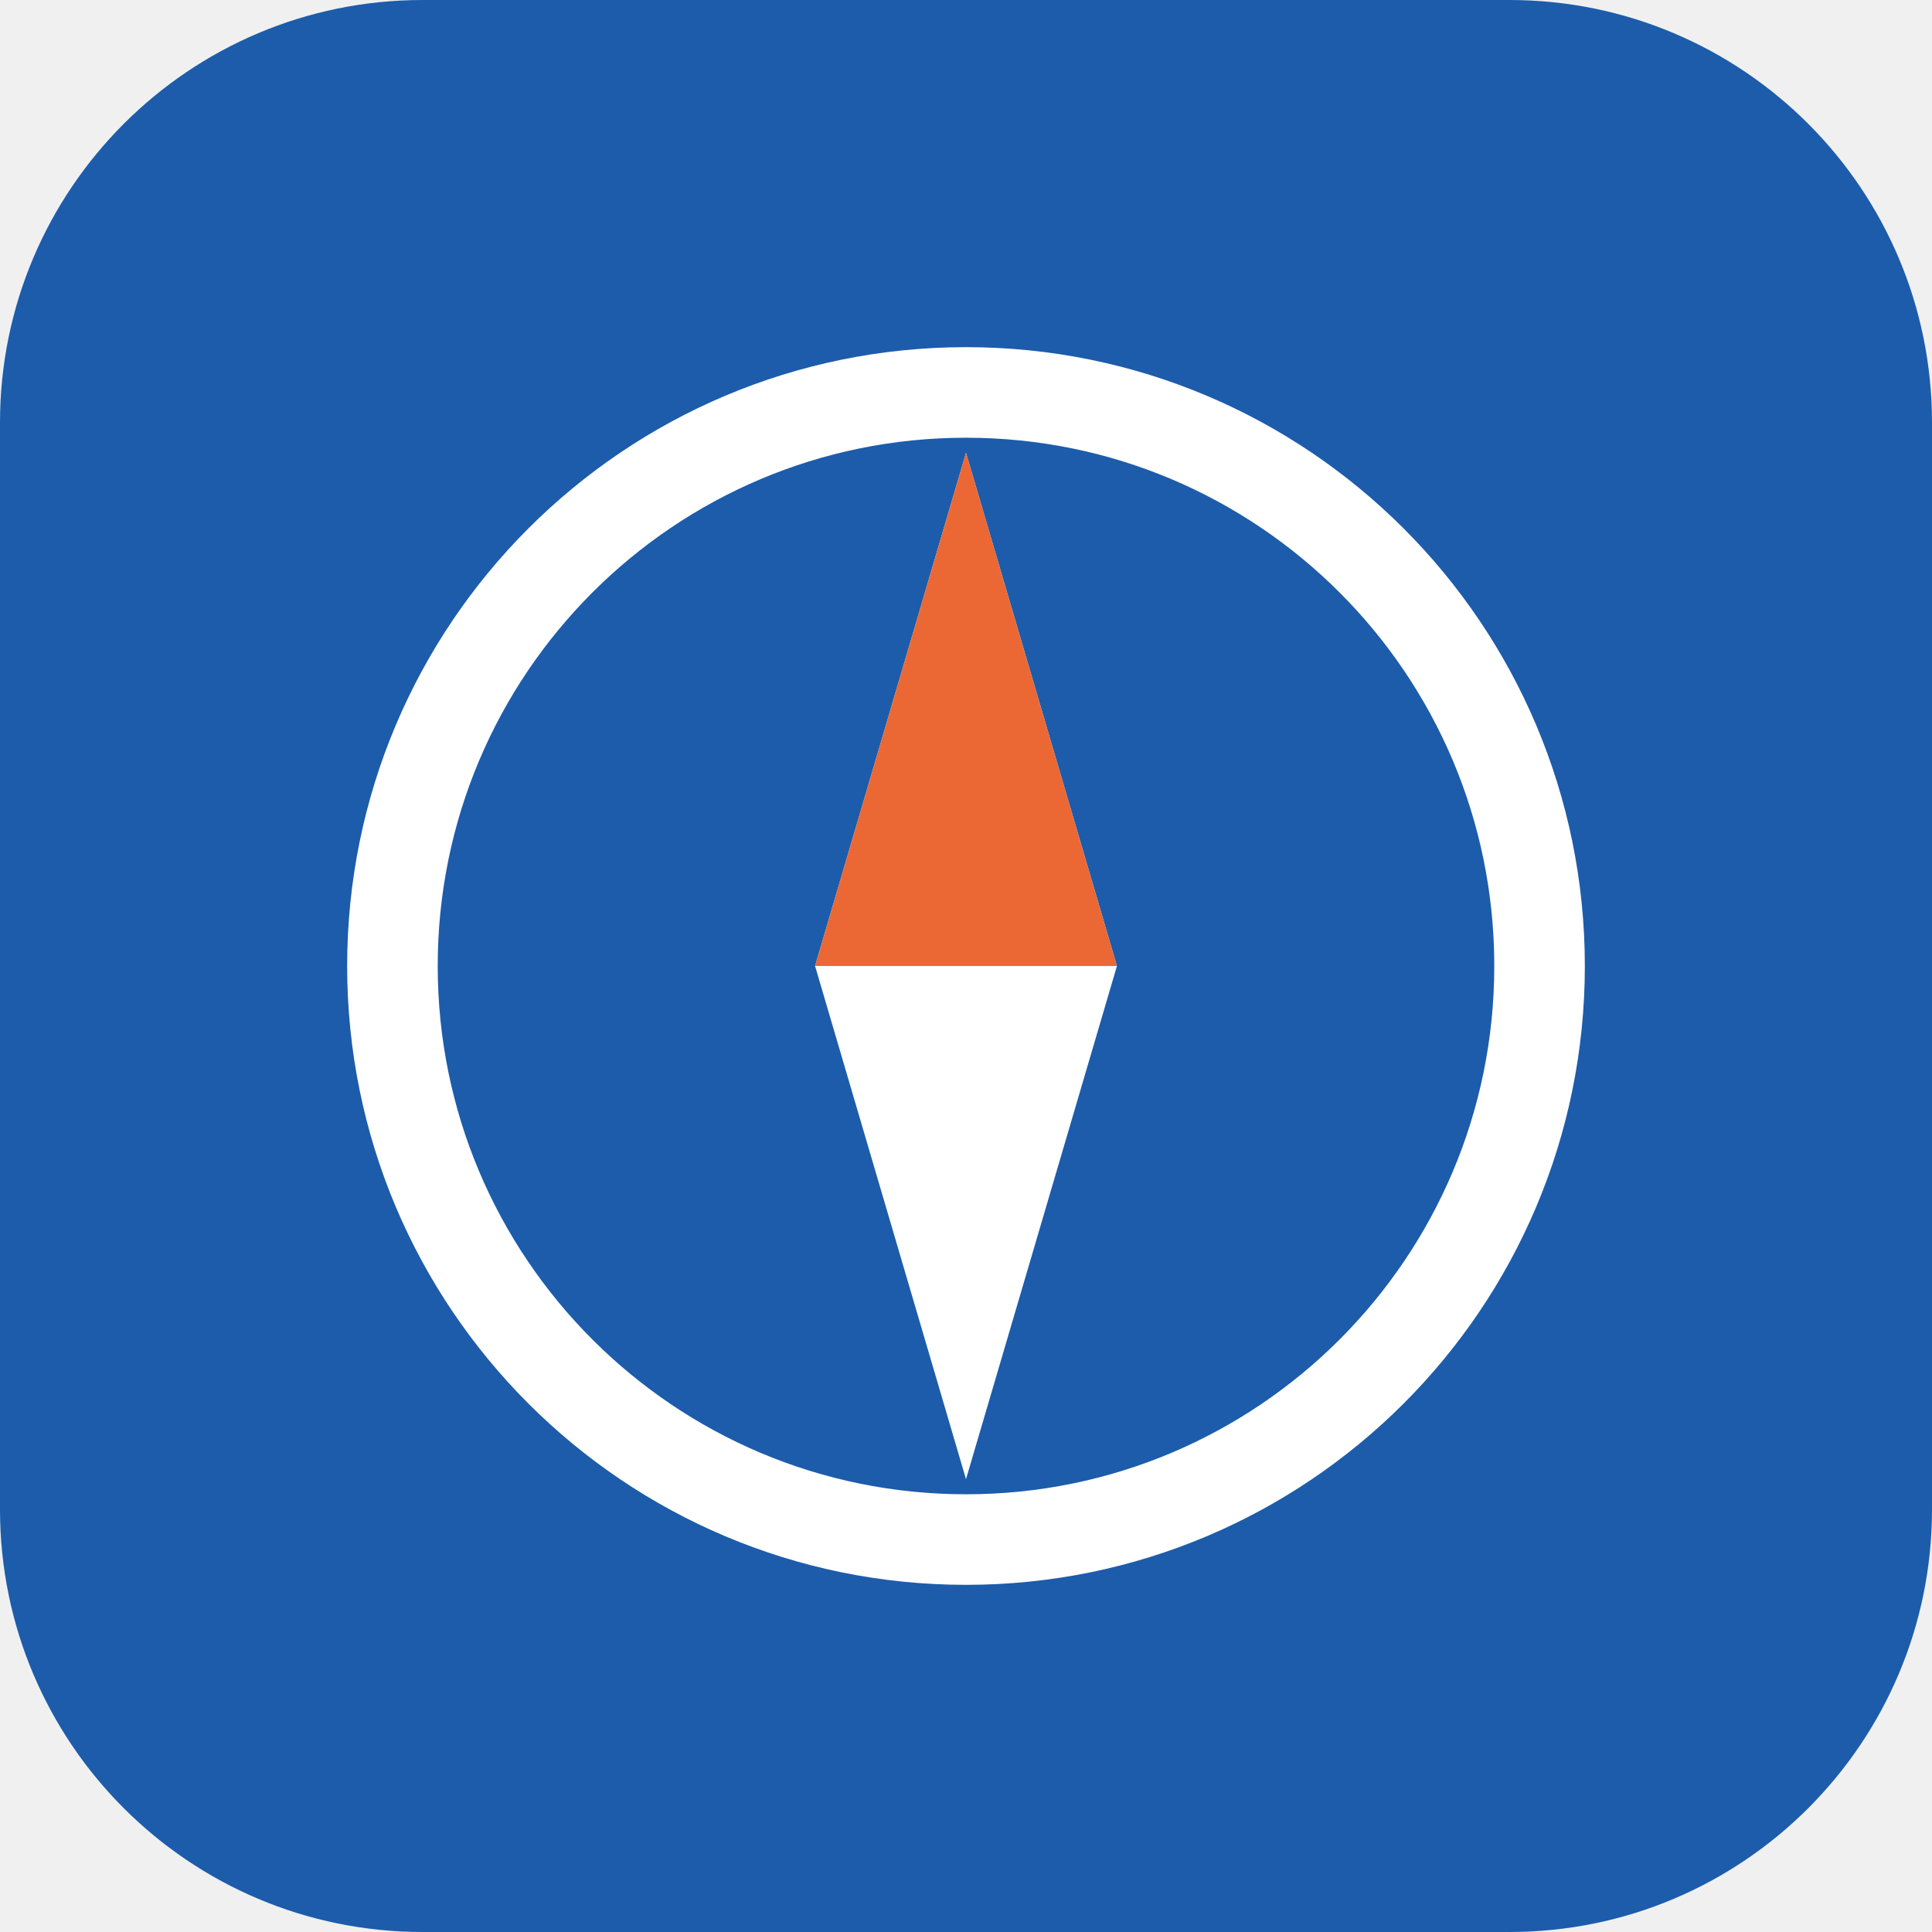
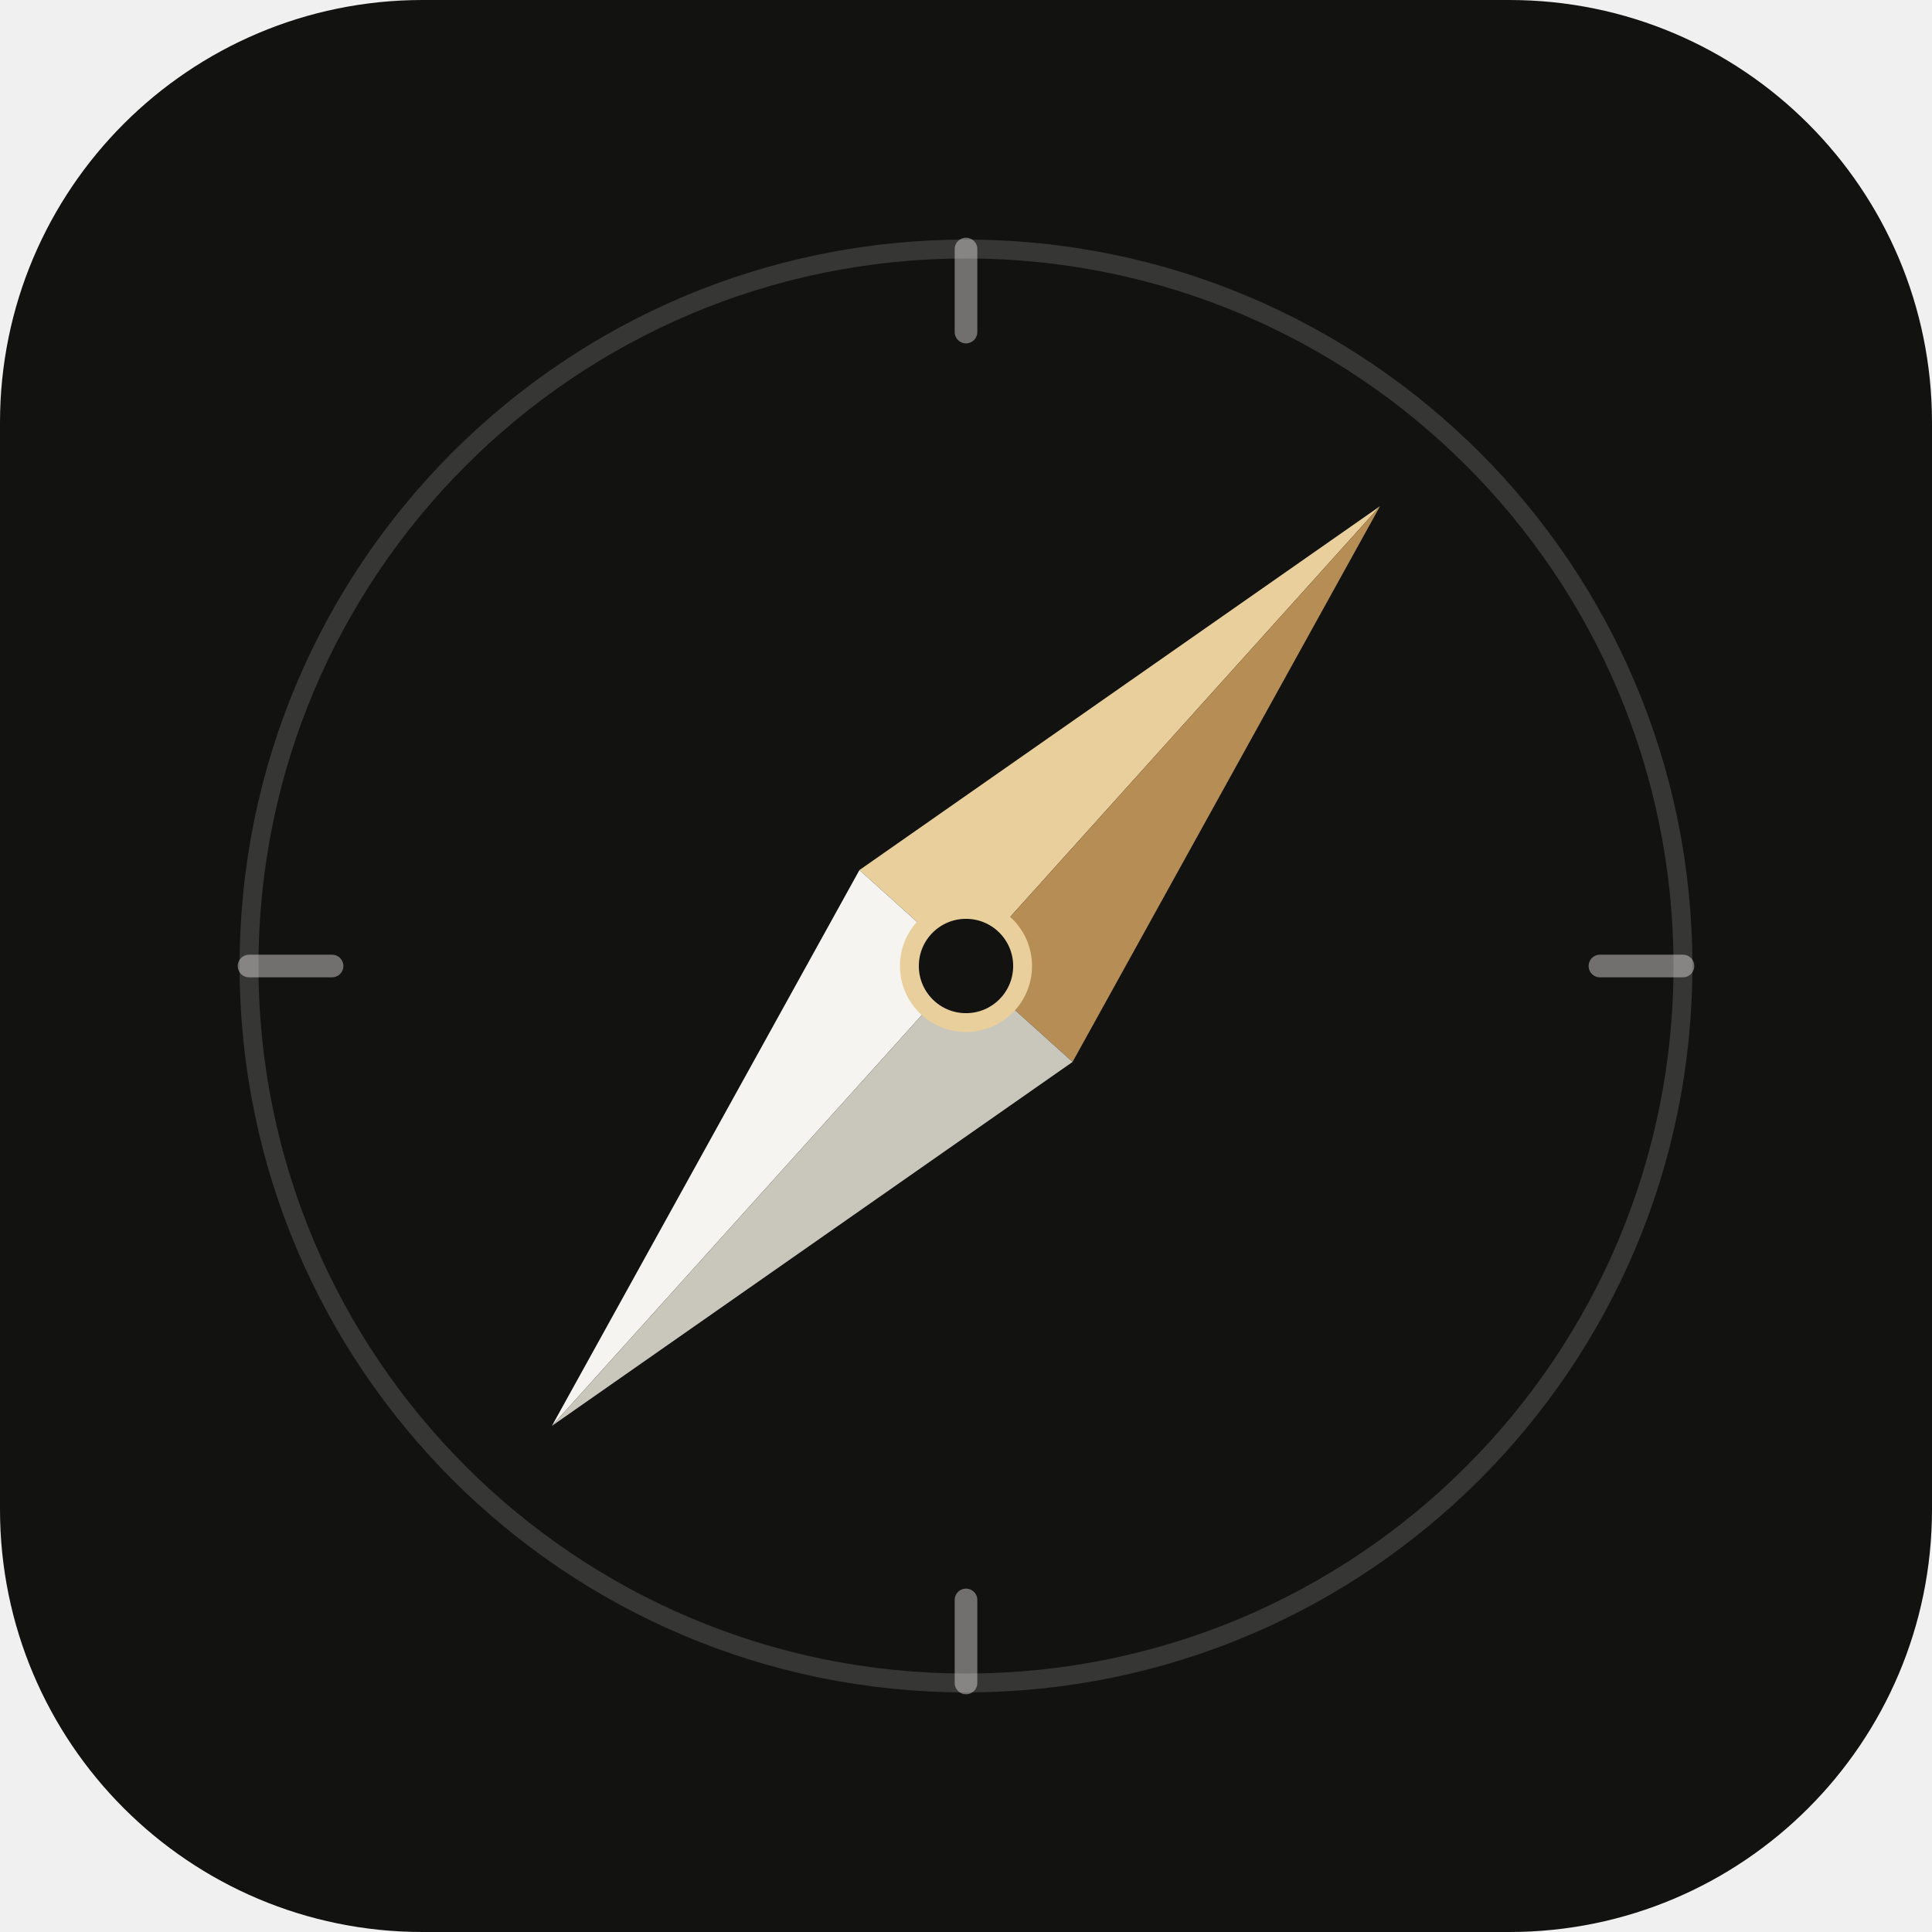
- <svg xmlns="http://www.w3.org/2000/svg" viewBox="0 0 64 64">
-   <rect width="64" height="64" rx="14" fill="#1c5cab" />
-   <circle cx="32" cy="32" r="19" fill="none" stroke="#ffffff" stroke-width="3" />
-   <path d="M32 15 L37 32 L32 49 L27 32 Z" fill="#ffffff" />
-   <path d="M32 15 L37 32 L27 32 Z" fill="#eb6834" />
+ <svg xmlns="http://www.w3.org/2000/svg" viewBox="0 0 512 512">
+   <rect width="512" height="512" rx="112" fill="#121211" />
+   <circle cx="256" cy="256" r="190" fill="none" stroke="#f5f4f0" stroke-opacity="0.16" stroke-width="5" />
+   <g stroke="#f5f4f0" stroke-opacity="0.42" stroke-width="6" stroke-linecap="round">
+     <path d="M256 66v22M446 256h-22M256 446v-22M66 256h22" />
+   </g>
+   <g transform="rotate(42 256 256)">
+     <path d="M256 92 218 256h38Z" fill="#e8cf9c" />
+     <path d="M256 92 294 256h-38Z" fill="#b58d55" />
+     <path d="M256 420 218 256h38Z" fill="#f5f4f0" />
+     <path d="M256 420 294 256h-38Z" fill="#c9c6bc" />
+   </g>
+   <circle cx="256" cy="256" r="15" fill="#121211" stroke="#e8cf9c" stroke-width="5" />
</svg>
